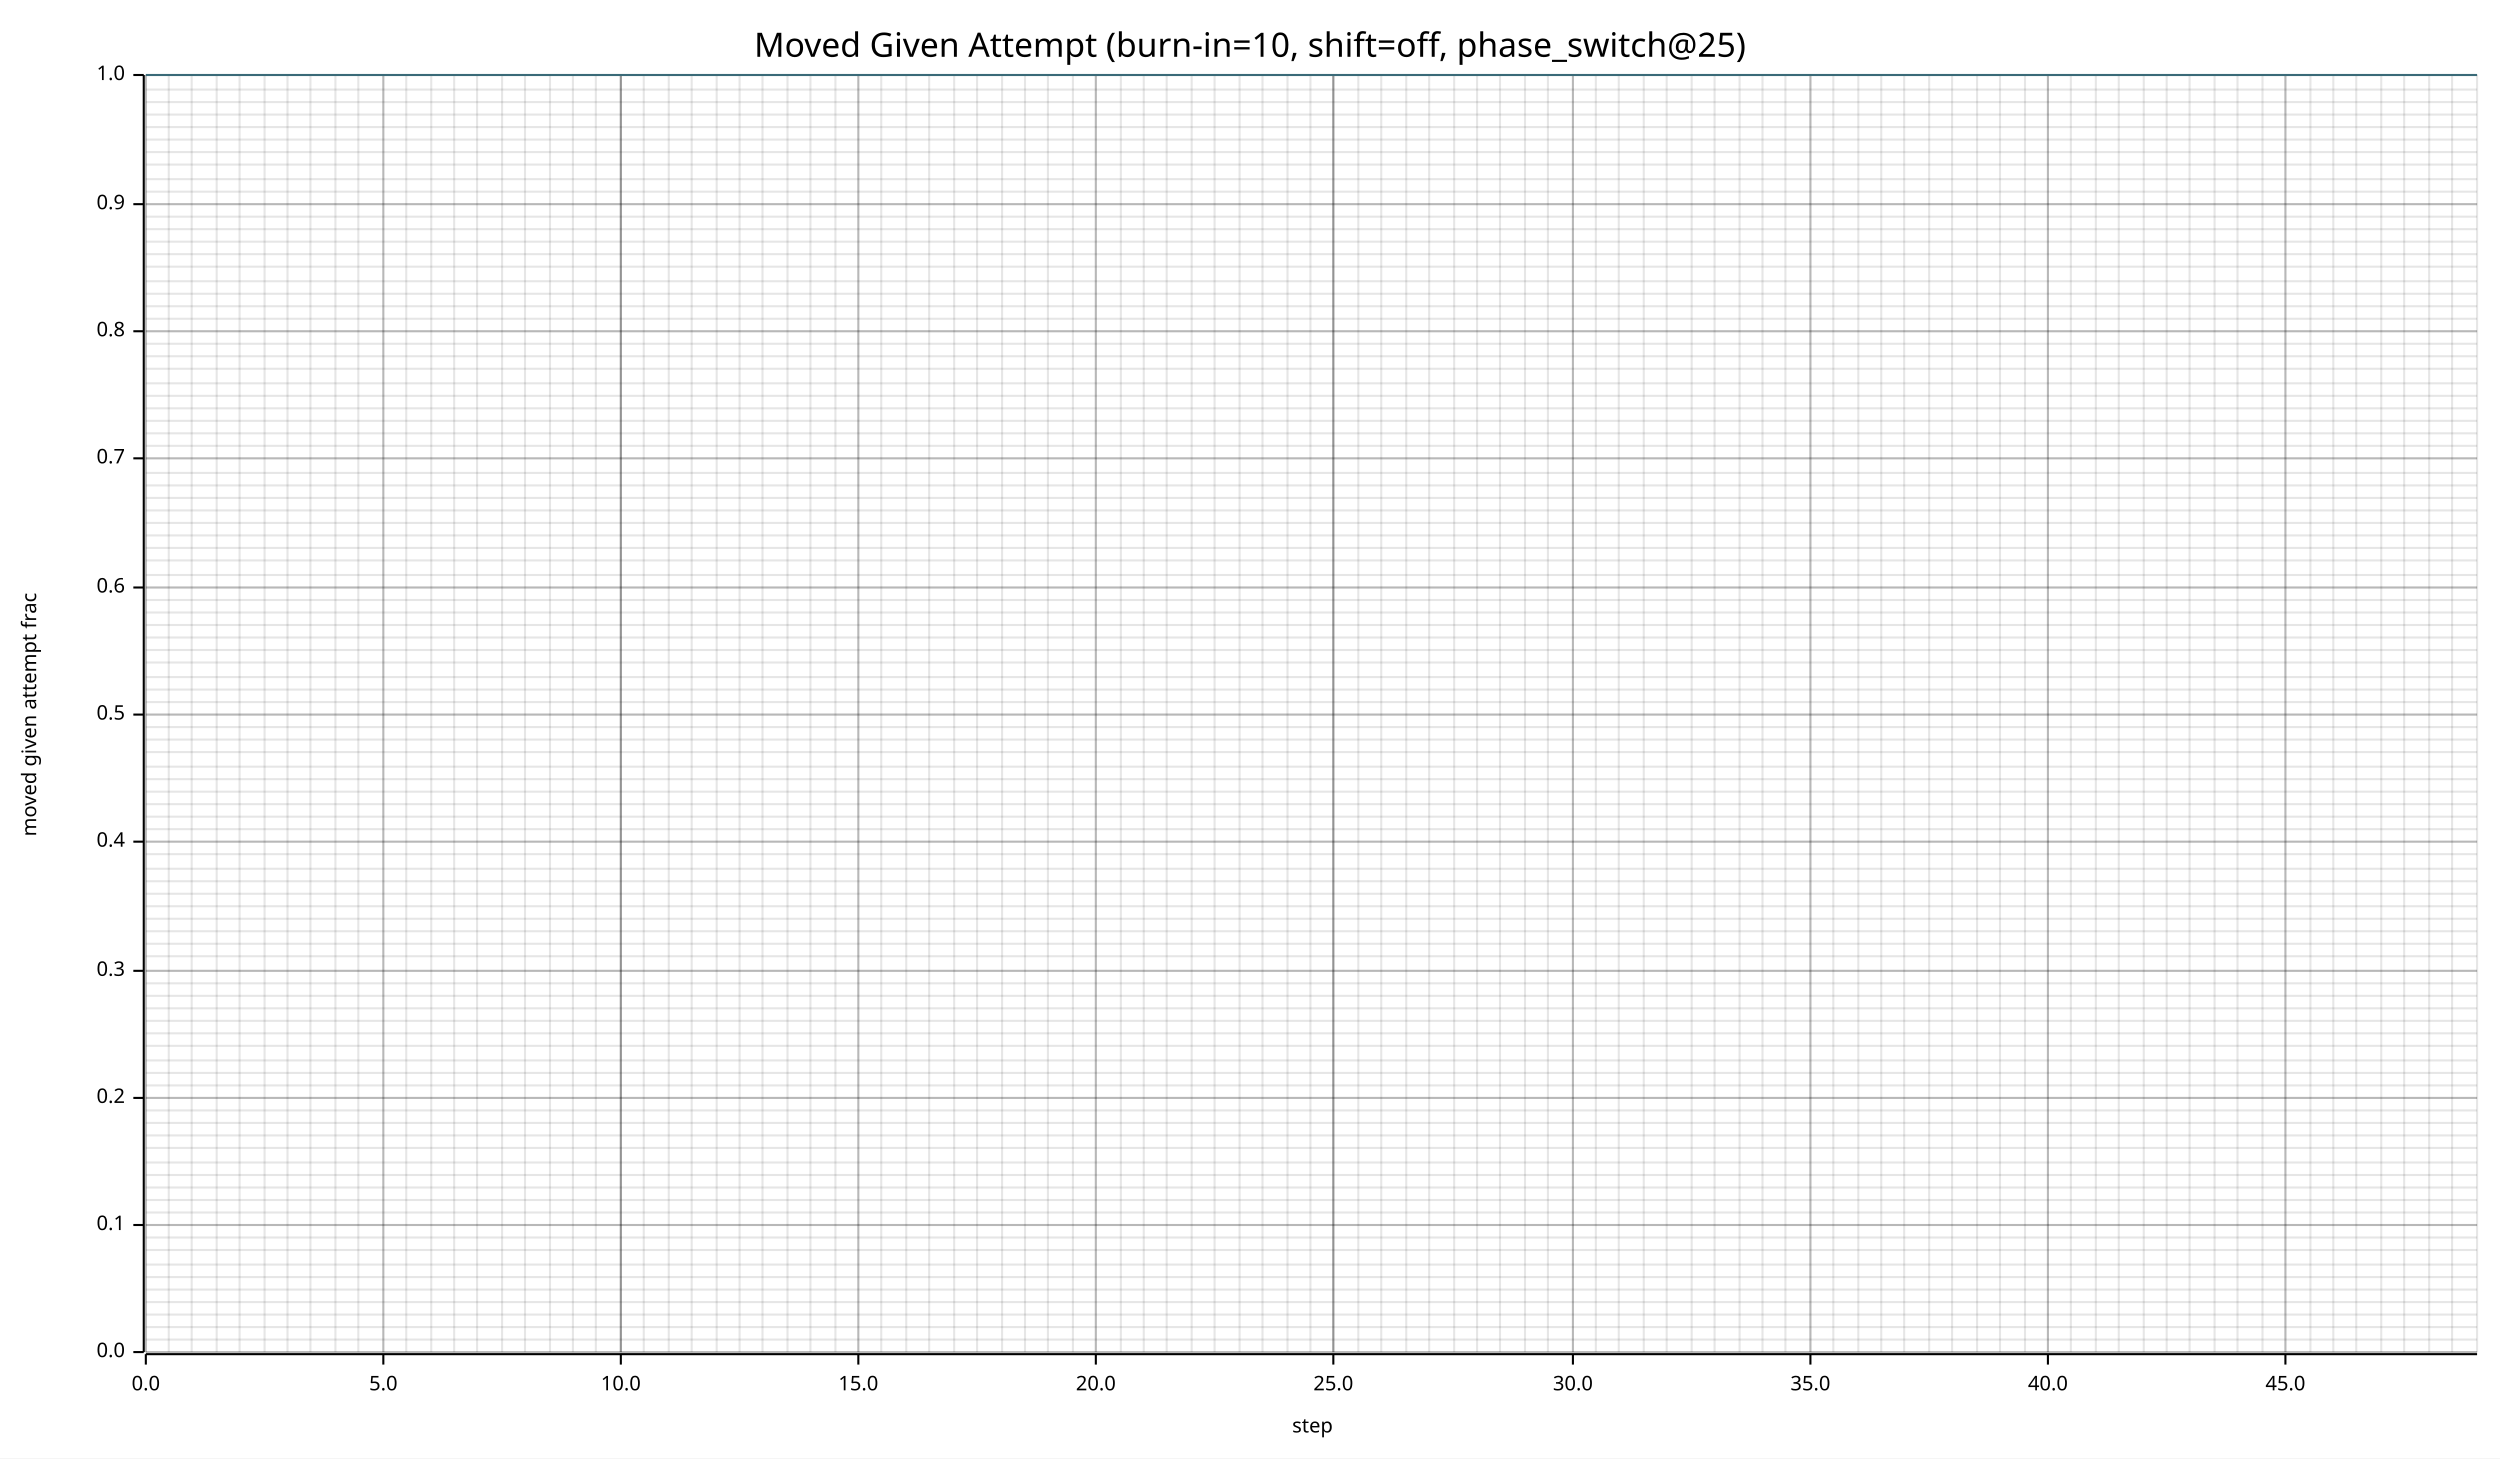
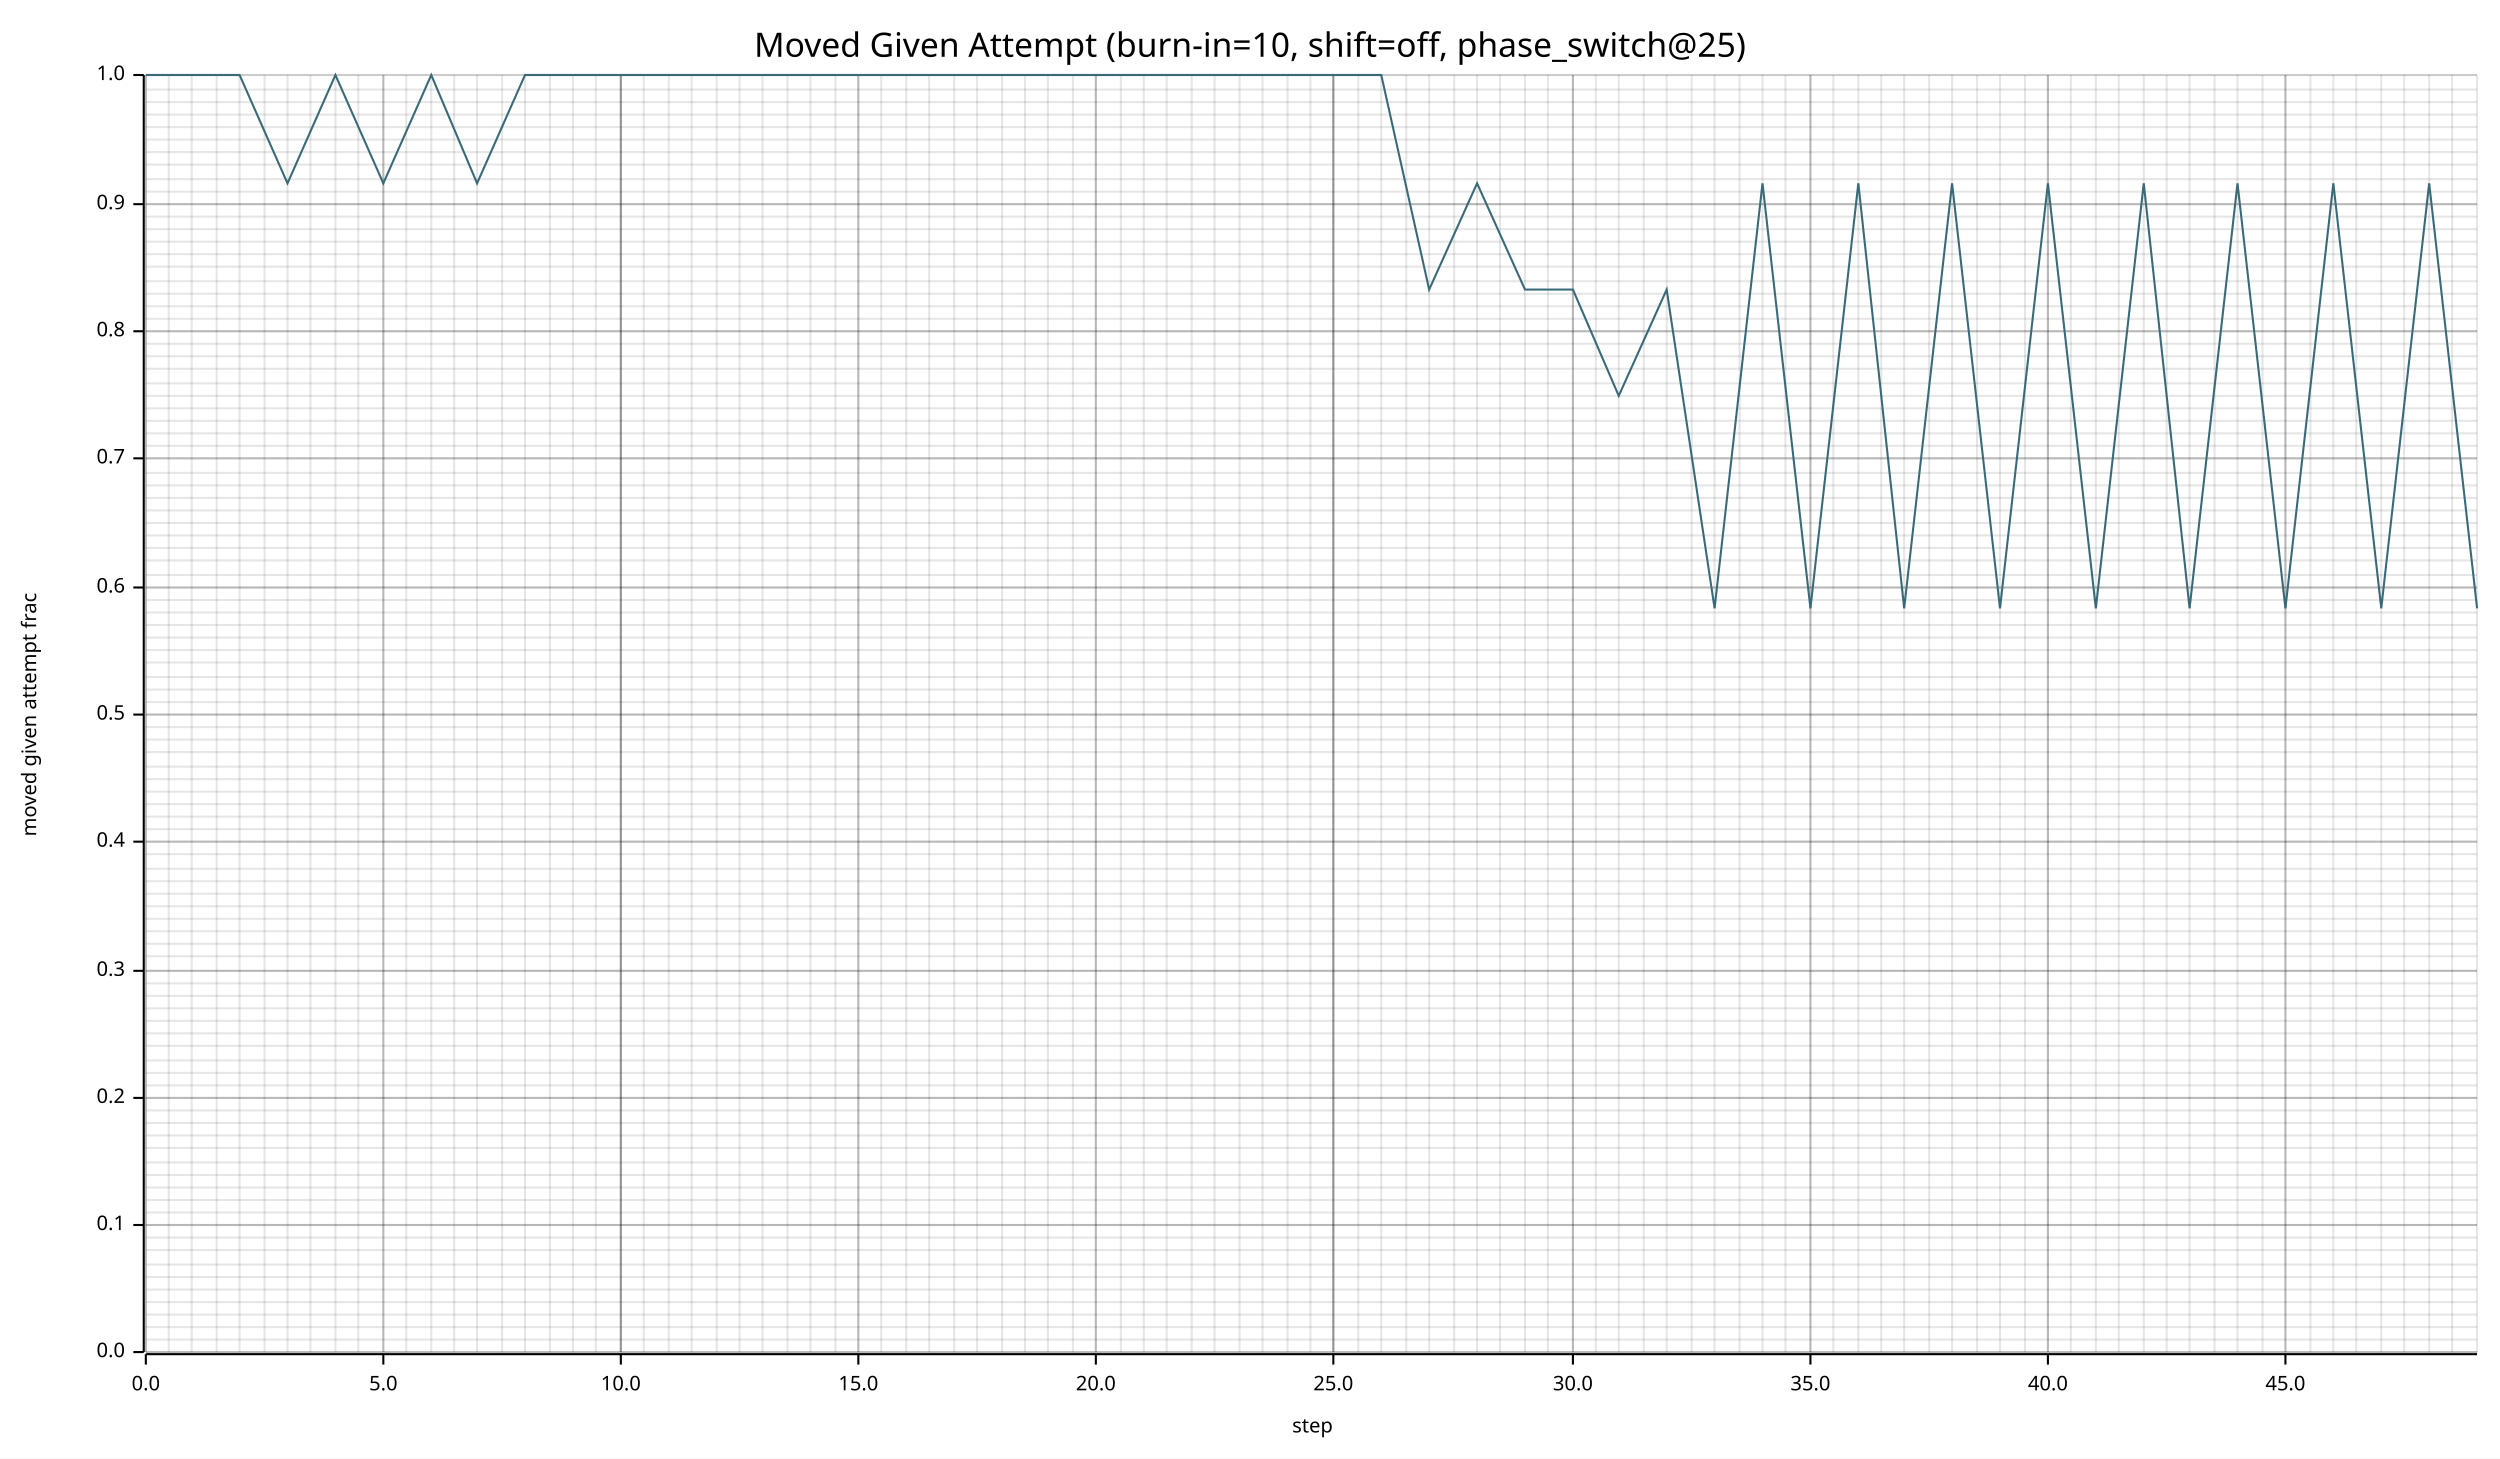
<svg xmlns="http://www.w3.org/2000/svg" width="1200" height="700" viewBox="0 0 1200 700">
  <rect x="0" y="0" width="1200" height="700" opacity="1" fill="#FFFFFF" stroke="none" />
  <text x="600" y="15" dy="0.76em" text-anchor="middle" font-family="sans-serif" font-size="16.129" opacity="1" fill="#000000">
Moved Given Attempt (burn-in=10, shift=off, phase_switch@25)
</text>
  <line opacity="0.1" stroke="#000000" stroke-width="1" x1="70" y1="649" x2="70" y2="36" />
  <line opacity="0.1" stroke="#000000" stroke-width="1" x1="81" y1="649" x2="81" y2="36" />
  <line opacity="0.1" stroke="#000000" stroke-width="1" x1="92" y1="649" x2="92" y2="36" />
  <line opacity="0.1" stroke="#000000" stroke-width="1" x1="104" y1="649" x2="104" y2="36" />
  <line opacity="0.1" stroke="#000000" stroke-width="1" x1="115" y1="649" x2="115" y2="36" />
  <line opacity="0.1" stroke="#000000" stroke-width="1" x1="127" y1="649" x2="127" y2="36" />
  <line opacity="0.1" stroke="#000000" stroke-width="1" x1="138" y1="649" x2="138" y2="36" />
  <line opacity="0.1" stroke="#000000" stroke-width="1" x1="149" y1="649" x2="149" y2="36" />
  <line opacity="0.1" stroke="#000000" stroke-width="1" x1="161" y1="649" x2="161" y2="36" />
  <line opacity="0.1" stroke="#000000" stroke-width="1" x1="172" y1="649" x2="172" y2="36" />
  <line opacity="0.1" stroke="#000000" stroke-width="1" x1="184" y1="649" x2="184" y2="36" />
  <line opacity="0.1" stroke="#000000" stroke-width="1" x1="195" y1="649" x2="195" y2="36" />
  <line opacity="0.1" stroke="#000000" stroke-width="1" x1="207" y1="649" x2="207" y2="36" />
  <line opacity="0.1" stroke="#000000" stroke-width="1" x1="218" y1="649" x2="218" y2="36" />
  <line opacity="0.1" stroke="#000000" stroke-width="1" x1="229" y1="649" x2="229" y2="36" />
  <line opacity="0.1" stroke="#000000" stroke-width="1" x1="241" y1="649" x2="241" y2="36" />
  <line opacity="0.1" stroke="#000000" stroke-width="1" x1="252" y1="649" x2="252" y2="36" />
  <line opacity="0.1" stroke="#000000" stroke-width="1" x1="264" y1="649" x2="264" y2="36" />
  <line opacity="0.1" stroke="#000000" stroke-width="1" x1="275" y1="649" x2="275" y2="36" />
  <line opacity="0.1" stroke="#000000" stroke-width="1" x1="286" y1="649" x2="286" y2="36" />
  <line opacity="0.1" stroke="#000000" stroke-width="1" x1="298" y1="649" x2="298" y2="36" />
  <line opacity="0.1" stroke="#000000" stroke-width="1" x1="309" y1="649" x2="309" y2="36" />
  <line opacity="0.1" stroke="#000000" stroke-width="1" x1="321" y1="649" x2="321" y2="36" />
  <line opacity="0.1" stroke="#000000" stroke-width="1" x1="332" y1="649" x2="332" y2="36" />
  <line opacity="0.1" stroke="#000000" stroke-width="1" x1="344" y1="649" x2="344" y2="36" />
  <line opacity="0.1" stroke="#000000" stroke-width="1" x1="355" y1="649" x2="355" y2="36" />
  <line opacity="0.1" stroke="#000000" stroke-width="1" x1="366" y1="649" x2="366" y2="36" />
  <line opacity="0.1" stroke="#000000" stroke-width="1" x1="378" y1="649" x2="378" y2="36" />
  <line opacity="0.1" stroke="#000000" stroke-width="1" x1="389" y1="649" x2="389" y2="36" />
  <line opacity="0.1" stroke="#000000" stroke-width="1" x1="401" y1="649" x2="401" y2="36" />
  <line opacity="0.1" stroke="#000000" stroke-width="1" x1="412" y1="649" x2="412" y2="36" />
  <line opacity="0.1" stroke="#000000" stroke-width="1" x1="423" y1="649" x2="423" y2="36" />
  <line opacity="0.1" stroke="#000000" stroke-width="1" x1="435" y1="649" x2="435" y2="36" />
  <line opacity="0.1" stroke="#000000" stroke-width="1" x1="446" y1="649" x2="446" y2="36" />
  <line opacity="0.1" stroke="#000000" stroke-width="1" x1="458" y1="649" x2="458" y2="36" />
  <line opacity="0.1" stroke="#000000" stroke-width="1" x1="469" y1="649" x2="469" y2="36" />
  <line opacity="0.1" stroke="#000000" stroke-width="1" x1="481" y1="649" x2="481" y2="36" />
  <line opacity="0.1" stroke="#000000" stroke-width="1" x1="492" y1="649" x2="492" y2="36" />
  <line opacity="0.1" stroke="#000000" stroke-width="1" x1="503" y1="649" x2="503" y2="36" />
  <line opacity="0.1" stroke="#000000" stroke-width="1" x1="515" y1="649" x2="515" y2="36" />
  <line opacity="0.1" stroke="#000000" stroke-width="1" x1="526" y1="649" x2="526" y2="36" />
  <line opacity="0.1" stroke="#000000" stroke-width="1" x1="538" y1="649" x2="538" y2="36" />
  <line opacity="0.1" stroke="#000000" stroke-width="1" x1="549" y1="649" x2="549" y2="36" />
  <line opacity="0.1" stroke="#000000" stroke-width="1" x1="560" y1="649" x2="560" y2="36" />
  <line opacity="0.1" stroke="#000000" stroke-width="1" x1="572" y1="649" x2="572" y2="36" />
  <line opacity="0.1" stroke="#000000" stroke-width="1" x1="583" y1="649" x2="583" y2="36" />
  <line opacity="0.1" stroke="#000000" stroke-width="1" x1="595" y1="649" x2="595" y2="36" />
  <line opacity="0.1" stroke="#000000" stroke-width="1" x1="606" y1="649" x2="606" y2="36" />
  <line opacity="0.1" stroke="#000000" stroke-width="1" x1="618" y1="649" x2="618" y2="36" />
  <line opacity="0.1" stroke="#000000" stroke-width="1" x1="629" y1="649" x2="629" y2="36" />
  <line opacity="0.1" stroke="#000000" stroke-width="1" x1="640" y1="649" x2="640" y2="36" />
  <line opacity="0.1" stroke="#000000" stroke-width="1" x1="652" y1="649" x2="652" y2="36" />
  <line opacity="0.1" stroke="#000000" stroke-width="1" x1="663" y1="649" x2="663" y2="36" />
  <line opacity="0.1" stroke="#000000" stroke-width="1" x1="675" y1="649" x2="675" y2="36" />
  <line opacity="0.1" stroke="#000000" stroke-width="1" x1="686" y1="649" x2="686" y2="36" />
  <line opacity="0.1" stroke="#000000" stroke-width="1" x1="698" y1="649" x2="698" y2="36" />
  <line opacity="0.1" stroke="#000000" stroke-width="1" x1="709" y1="649" x2="709" y2="36" />
  <line opacity="0.1" stroke="#000000" stroke-width="1" x1="720" y1="649" x2="720" y2="36" />
  <line opacity="0.1" stroke="#000000" stroke-width="1" x1="732" y1="649" x2="732" y2="36" />
  <line opacity="0.1" stroke="#000000" stroke-width="1" x1="743" y1="649" x2="743" y2="36" />
  <line opacity="0.1" stroke="#000000" stroke-width="1" x1="755" y1="649" x2="755" y2="36" />
  <line opacity="0.1" stroke="#000000" stroke-width="1" x1="766" y1="649" x2="766" y2="36" />
  <line opacity="0.1" stroke="#000000" stroke-width="1" x1="777" y1="649" x2="777" y2="36" />
  <line opacity="0.1" stroke="#000000" stroke-width="1" x1="789" y1="649" x2="789" y2="36" />
  <line opacity="0.1" stroke="#000000" stroke-width="1" x1="800" y1="649" x2="800" y2="36" />
  <line opacity="0.1" stroke="#000000" stroke-width="1" x1="812" y1="649" x2="812" y2="36" />
  <line opacity="0.1" stroke="#000000" stroke-width="1" x1="823" y1="649" x2="823" y2="36" />
  <line opacity="0.1" stroke="#000000" stroke-width="1" x1="835" y1="649" x2="835" y2="36" />
  <line opacity="0.1" stroke="#000000" stroke-width="1" x1="846" y1="649" x2="846" y2="36" />
  <line opacity="0.1" stroke="#000000" stroke-width="1" x1="857" y1="649" x2="857" y2="36" />
  <line opacity="0.1" stroke="#000000" stroke-width="1" x1="869" y1="649" x2="869" y2="36" />
  <line opacity="0.1" stroke="#000000" stroke-width="1" x1="880" y1="649" x2="880" y2="36" />
  <line opacity="0.1" stroke="#000000" stroke-width="1" x1="892" y1="649" x2="892" y2="36" />
  <line opacity="0.1" stroke="#000000" stroke-width="1" x1="903" y1="649" x2="903" y2="36" />
  <line opacity="0.1" stroke="#000000" stroke-width="1" x1="914" y1="649" x2="914" y2="36" />
  <line opacity="0.1" stroke="#000000" stroke-width="1" x1="926" y1="649" x2="926" y2="36" />
  <line opacity="0.1" stroke="#000000" stroke-width="1" x1="937" y1="649" x2="937" y2="36" />
  <line opacity="0.1" stroke="#000000" stroke-width="1" x1="949" y1="649" x2="949" y2="36" />
  <line opacity="0.1" stroke="#000000" stroke-width="1" x1="960" y1="649" x2="960" y2="36" />
  <line opacity="0.1" stroke="#000000" stroke-width="1" x1="972" y1="649" x2="972" y2="36" />
  <line opacity="0.1" stroke="#000000" stroke-width="1" x1="983" y1="649" x2="983" y2="36" />
  <line opacity="0.1" stroke="#000000" stroke-width="1" x1="994" y1="649" x2="994" y2="36" />
  <line opacity="0.1" stroke="#000000" stroke-width="1" x1="1006" y1="649" x2="1006" y2="36" />
  <line opacity="0.1" stroke="#000000" stroke-width="1" x1="1017" y1="649" x2="1017" y2="36" />
  <line opacity="0.1" stroke="#000000" stroke-width="1" x1="1029" y1="649" x2="1029" y2="36" />
  <line opacity="0.1" stroke="#000000" stroke-width="1" x1="1040" y1="649" x2="1040" y2="36" />
  <line opacity="0.1" stroke="#000000" stroke-width="1" x1="1051" y1="649" x2="1051" y2="36" />
  <line opacity="0.1" stroke="#000000" stroke-width="1" x1="1063" y1="649" x2="1063" y2="36" />
  <line opacity="0.1" stroke="#000000" stroke-width="1" x1="1074" y1="649" x2="1074" y2="36" />
  <line opacity="0.1" stroke="#000000" stroke-width="1" x1="1086" y1="649" x2="1086" y2="36" />
  <line opacity="0.1" stroke="#000000" stroke-width="1" x1="1097" y1="649" x2="1097" y2="36" />
  <line opacity="0.1" stroke="#000000" stroke-width="1" x1="1109" y1="649" x2="1109" y2="36" />
  <line opacity="0.1" stroke="#000000" stroke-width="1" x1="1120" y1="649" x2="1120" y2="36" />
  <line opacity="0.1" stroke="#000000" stroke-width="1" x1="1131" y1="649" x2="1131" y2="36" />
  <line opacity="0.1" stroke="#000000" stroke-width="1" x1="1143" y1="649" x2="1143" y2="36" />
  <line opacity="0.1" stroke="#000000" stroke-width="1" x1="1154" y1="649" x2="1154" y2="36" />
  <line opacity="0.1" stroke="#000000" stroke-width="1" x1="1166" y1="649" x2="1166" y2="36" />
  <line opacity="0.1" stroke="#000000" stroke-width="1" x1="1177" y1="649" x2="1177" y2="36" />
  <line opacity="0.1" stroke="#000000" stroke-width="1" x1="1189" y1="649" x2="1189" y2="36" />
  <line opacity="0.1" stroke="#000000" stroke-width="1" x1="70" y1="649" x2="1189" y2="649" />
  <line opacity="0.1" stroke="#000000" stroke-width="1" x1="70" y1="643" x2="1189" y2="643" />
  <line opacity="0.1" stroke="#000000" stroke-width="1" x1="70" y1="637" x2="1189" y2="637" />
  <line opacity="0.1" stroke="#000000" stroke-width="1" x1="70" y1="631" x2="1189" y2="631" />
  <line opacity="0.1" stroke="#000000" stroke-width="1" x1="70" y1="625" x2="1189" y2="625" />
  <line opacity="0.1" stroke="#000000" stroke-width="1" x1="70" y1="619" x2="1189" y2="619" />
  <line opacity="0.1" stroke="#000000" stroke-width="1" x1="70" y1="613" x2="1189" y2="613" />
  <line opacity="0.1" stroke="#000000" stroke-width="1" x1="70" y1="607" x2="1189" y2="607" />
  <line opacity="0.1" stroke="#000000" stroke-width="1" x1="70" y1="600" x2="1189" y2="600" />
  <line opacity="0.1" stroke="#000000" stroke-width="1" x1="70" y1="594" x2="1189" y2="594" />
  <line opacity="0.1" stroke="#000000" stroke-width="1" x1="70" y1="588" x2="1189" y2="588" />
  <line opacity="0.1" stroke="#000000" stroke-width="1" x1="70" y1="582" x2="1189" y2="582" />
  <line opacity="0.1" stroke="#000000" stroke-width="1" x1="70" y1="576" x2="1189" y2="576" />
  <line opacity="0.1" stroke="#000000" stroke-width="1" x1="70" y1="570" x2="1189" y2="570" />
  <line opacity="0.1" stroke="#000000" stroke-width="1" x1="70" y1="564" x2="1189" y2="564" />
  <line opacity="0.1" stroke="#000000" stroke-width="1" x1="70" y1="558" x2="1189" y2="558" />
  <line opacity="0.1" stroke="#000000" stroke-width="1" x1="70" y1="551" x2="1189" y2="551" />
  <line opacity="0.1" stroke="#000000" stroke-width="1" x1="70" y1="545" x2="1189" y2="545" />
  <line opacity="0.1" stroke="#000000" stroke-width="1" x1="70" y1="539" x2="1189" y2="539" />
  <line opacity="0.1" stroke="#000000" stroke-width="1" x1="70" y1="533" x2="1189" y2="533" />
  <line opacity="0.1" stroke="#000000" stroke-width="1" x1="70" y1="527" x2="1189" y2="527" />
  <line opacity="0.1" stroke="#000000" stroke-width="1" x1="70" y1="521" x2="1189" y2="521" />
  <line opacity="0.1" stroke="#000000" stroke-width="1" x1="70" y1="515" x2="1189" y2="515" />
  <line opacity="0.1" stroke="#000000" stroke-width="1" x1="70" y1="509" x2="1189" y2="509" />
  <line opacity="0.1" stroke="#000000" stroke-width="1" x1="70" y1="502" x2="1189" y2="502" />
  <line opacity="0.1" stroke="#000000" stroke-width="1" x1="70" y1="496" x2="1189" y2="496" />
  <line opacity="0.1" stroke="#000000" stroke-width="1" x1="70" y1="490" x2="1189" y2="490" />
  <line opacity="0.1" stroke="#000000" stroke-width="1" x1="70" y1="484" x2="1189" y2="484" />
  <line opacity="0.1" stroke="#000000" stroke-width="1" x1="70" y1="478" x2="1189" y2="478" />
  <line opacity="0.1" stroke="#000000" stroke-width="1" x1="70" y1="472" x2="1189" y2="472" />
  <line opacity="0.1" stroke="#000000" stroke-width="1" x1="70" y1="466" x2="1189" y2="466" />
  <line opacity="0.1" stroke="#000000" stroke-width="1" x1="70" y1="459" x2="1189" y2="459" />
  <line opacity="0.1" stroke="#000000" stroke-width="1" x1="70" y1="453" x2="1189" y2="453" />
  <line opacity="0.1" stroke="#000000" stroke-width="1" x1="70" y1="447" x2="1189" y2="447" />
  <line opacity="0.1" stroke="#000000" stroke-width="1" x1="70" y1="441" x2="1189" y2="441" />
  <line opacity="0.1" stroke="#000000" stroke-width="1" x1="70" y1="435" x2="1189" y2="435" />
  <line opacity="0.1" stroke="#000000" stroke-width="1" x1="70" y1="429" x2="1189" y2="429" />
  <line opacity="0.1" stroke="#000000" stroke-width="1" x1="70" y1="423" x2="1189" y2="423" />
  <line opacity="0.1" stroke="#000000" stroke-width="1" x1="70" y1="417" x2="1189" y2="417" />
  <line opacity="0.1" stroke="#000000" stroke-width="1" x1="70" y1="410" x2="1189" y2="410" />
  <line opacity="0.1" stroke="#000000" stroke-width="1" x1="70" y1="404" x2="1189" y2="404" />
  <line opacity="0.1" stroke="#000000" stroke-width="1" x1="70" y1="398" x2="1189" y2="398" />
  <line opacity="0.1" stroke="#000000" stroke-width="1" x1="70" y1="392" x2="1189" y2="392" />
  <line opacity="0.1" stroke="#000000" stroke-width="1" x1="70" y1="386" x2="1189" y2="386" />
  <line opacity="0.1" stroke="#000000" stroke-width="1" x1="70" y1="380" x2="1189" y2="380" />
  <line opacity="0.1" stroke="#000000" stroke-width="1" x1="70" y1="374" x2="1189" y2="374" />
  <line opacity="0.1" stroke="#000000" stroke-width="1" x1="70" y1="368" x2="1189" y2="368" />
  <line opacity="0.1" stroke="#000000" stroke-width="1" x1="70" y1="361" x2="1189" y2="361" />
  <line opacity="0.1" stroke="#000000" stroke-width="1" x1="70" y1="355" x2="1189" y2="355" />
  <line opacity="0.1" stroke="#000000" stroke-width="1" x1="70" y1="349" x2="1189" y2="349" />
  <line opacity="0.1" stroke="#000000" stroke-width="1" x1="70" y1="343" x2="1189" y2="343" />
  <line opacity="0.1" stroke="#000000" stroke-width="1" x1="70" y1="337" x2="1189" y2="337" />
  <line opacity="0.1" stroke="#000000" stroke-width="1" x1="70" y1="331" x2="1189" y2="331" />
  <line opacity="0.1" stroke="#000000" stroke-width="1" x1="70" y1="325" x2="1189" y2="325" />
  <line opacity="0.1" stroke="#000000" stroke-width="1" x1="70" y1="318" x2="1189" y2="318" />
  <line opacity="0.1" stroke="#000000" stroke-width="1" x1="70" y1="312" x2="1189" y2="312" />
  <line opacity="0.1" stroke="#000000" stroke-width="1" x1="70" y1="306" x2="1189" y2="306" />
  <line opacity="0.1" stroke="#000000" stroke-width="1" x1="70" y1="300" x2="1189" y2="300" />
  <line opacity="0.1" stroke="#000000" stroke-width="1" x1="70" y1="294" x2="1189" y2="294" />
  <line opacity="0.1" stroke="#000000" stroke-width="1" x1="70" y1="288" x2="1189" y2="288" />
  <line opacity="0.1" stroke="#000000" stroke-width="1" x1="70" y1="282" x2="1189" y2="282" />
  <line opacity="0.1" stroke="#000000" stroke-width="1" x1="70" y1="276" x2="1189" y2="276" />
  <line opacity="0.1" stroke="#000000" stroke-width="1" x1="70" y1="269" x2="1189" y2="269" />
  <line opacity="0.1" stroke="#000000" stroke-width="1" x1="70" y1="263" x2="1189" y2="263" />
  <line opacity="0.1" stroke="#000000" stroke-width="1" x1="70" y1="257" x2="1189" y2="257" />
  <line opacity="0.1" stroke="#000000" stroke-width="1" x1="70" y1="251" x2="1189" y2="251" />
  <line opacity="0.1" stroke="#000000" stroke-width="1" x1="70" y1="245" x2="1189" y2="245" />
  <line opacity="0.1" stroke="#000000" stroke-width="1" x1="70" y1="239" x2="1189" y2="239" />
  <line opacity="0.1" stroke="#000000" stroke-width="1" x1="70" y1="233" x2="1189" y2="233" />
  <line opacity="0.1" stroke="#000000" stroke-width="1" x1="70" y1="227" x2="1189" y2="227" />
  <line opacity="0.1" stroke="#000000" stroke-width="1" x1="70" y1="220" x2="1189" y2="220" />
  <line opacity="0.1" stroke="#000000" stroke-width="1" x1="70" y1="214" x2="1189" y2="214" />
  <line opacity="0.1" stroke="#000000" stroke-width="1" x1="70" y1="208" x2="1189" y2="208" />
  <line opacity="0.1" stroke="#000000" stroke-width="1" x1="70" y1="202" x2="1189" y2="202" />
  <line opacity="0.1" stroke="#000000" stroke-width="1" x1="70" y1="196" x2="1189" y2="196" />
  <line opacity="0.1" stroke="#000000" stroke-width="1" x1="70" y1="190" x2="1189" y2="190" />
  <line opacity="0.1" stroke="#000000" stroke-width="1" x1="70" y1="184" x2="1189" y2="184" />
  <line opacity="0.1" stroke="#000000" stroke-width="1" x1="70" y1="177" x2="1189" y2="177" />
  <line opacity="0.1" stroke="#000000" stroke-width="1" x1="70" y1="171" x2="1189" y2="171" />
  <line opacity="0.1" stroke="#000000" stroke-width="1" x1="70" y1="165" x2="1189" y2="165" />
  <line opacity="0.1" stroke="#000000" stroke-width="1" x1="70" y1="159" x2="1189" y2="159" />
  <line opacity="0.1" stroke="#000000" stroke-width="1" x1="70" y1="153" x2="1189" y2="153" />
  <line opacity="0.1" stroke="#000000" stroke-width="1" x1="70" y1="147" x2="1189" y2="147" />
  <line opacity="0.1" stroke="#000000" stroke-width="1" x1="70" y1="141" x2="1189" y2="141" />
  <line opacity="0.1" stroke="#000000" stroke-width="1" x1="70" y1="135" x2="1189" y2="135" />
  <line opacity="0.1" stroke="#000000" stroke-width="1" x1="70" y1="128" x2="1189" y2="128" />
  <line opacity="0.1" stroke="#000000" stroke-width="1" x1="70" y1="122" x2="1189" y2="122" />
  <line opacity="0.1" stroke="#000000" stroke-width="1" x1="70" y1="116" x2="1189" y2="116" />
  <line opacity="0.1" stroke="#000000" stroke-width="1" x1="70" y1="110" x2="1189" y2="110" />
  <line opacity="0.1" stroke="#000000" stroke-width="1" x1="70" y1="104" x2="1189" y2="104" />
  <line opacity="0.1" stroke="#000000" stroke-width="1" x1="70" y1="98" x2="1189" y2="98" />
  <line opacity="0.1" stroke="#000000" stroke-width="1" x1="70" y1="92" x2="1189" y2="92" />
  <line opacity="0.1" stroke="#000000" stroke-width="1" x1="70" y1="86" x2="1189" y2="86" />
  <line opacity="0.1" stroke="#000000" stroke-width="1" x1="70" y1="79" x2="1189" y2="79" />
  <line opacity="0.1" stroke="#000000" stroke-width="1" x1="70" y1="73" x2="1189" y2="73" />
  <line opacity="0.1" stroke="#000000" stroke-width="1" x1="70" y1="67" x2="1189" y2="67" />
  <line opacity="0.1" stroke="#000000" stroke-width="1" x1="70" y1="61" x2="1189" y2="61" />
  <line opacity="0.1" stroke="#000000" stroke-width="1" x1="70" y1="55" x2="1189" y2="55" />
  <line opacity="0.1" stroke="#000000" stroke-width="1" x1="70" y1="49" x2="1189" y2="49" />
  <line opacity="0.1" stroke="#000000" stroke-width="1" x1="70" y1="43" x2="1189" y2="43" />
  <text x="10" y="343" dy="0.76em" text-anchor="middle" font-family="sans-serif" font-size="9.677" opacity="1" fill="#000000" transform="rotate(270, 10, 343)">
moved given attempt frac
</text>
  <text x="630" y="690" dy="-0.5ex" text-anchor="middle" font-family="sans-serif" font-size="9.677" opacity="1" fill="#000000">
step
</text>
  <line opacity="0.2" stroke="#000000" stroke-width="1" x1="70" y1="649" x2="70" y2="36" />
  <line opacity="0.2" stroke="#000000" stroke-width="1" x1="184" y1="649" x2="184" y2="36" />
  <line opacity="0.2" stroke="#000000" stroke-width="1" x1="298" y1="649" x2="298" y2="36" />
  <line opacity="0.2" stroke="#000000" stroke-width="1" x1="412" y1="649" x2="412" y2="36" />
  <line opacity="0.2" stroke="#000000" stroke-width="1" x1="526" y1="649" x2="526" y2="36" />
  <line opacity="0.2" stroke="#000000" stroke-width="1" x1="640" y1="649" x2="640" y2="36" />
  <line opacity="0.2" stroke="#000000" stroke-width="1" x1="755" y1="649" x2="755" y2="36" />
  <line opacity="0.2" stroke="#000000" stroke-width="1" x1="869" y1="649" x2="869" y2="36" />
  <line opacity="0.2" stroke="#000000" stroke-width="1" x1="983" y1="649" x2="983" y2="36" />
  <line opacity="0.2" stroke="#000000" stroke-width="1" x1="1097" y1="649" x2="1097" y2="36" />
  <line opacity="0.2" stroke="#000000" stroke-width="1" x1="70" y1="649" x2="1189" y2="649" />
  <line opacity="0.2" stroke="#000000" stroke-width="1" x1="70" y1="588" x2="1189" y2="588" />
  <line opacity="0.2" stroke="#000000" stroke-width="1" x1="70" y1="527" x2="1189" y2="527" />
  <line opacity="0.2" stroke="#000000" stroke-width="1" x1="70" y1="466" x2="1189" y2="466" />
  <line opacity="0.2" stroke="#000000" stroke-width="1" x1="70" y1="404" x2="1189" y2="404" />
  <line opacity="0.2" stroke="#000000" stroke-width="1" x1="70" y1="343" x2="1189" y2="343" />
  <line opacity="0.2" stroke="#000000" stroke-width="1" x1="70" y1="282" x2="1189" y2="282" />
  <line opacity="0.2" stroke="#000000" stroke-width="1" x1="70" y1="220" x2="1189" y2="220" />
  <line opacity="0.2" stroke="#000000" stroke-width="1" x1="70" y1="159" x2="1189" y2="159" />
  <line opacity="0.2" stroke="#000000" stroke-width="1" x1="70" y1="98" x2="1189" y2="98" />
  <line opacity="0.2" stroke="#000000" stroke-width="1" x1="70" y1="36" x2="1189" y2="36" />
  <polyline fill="none" opacity="1" stroke="#000000" stroke-width="1" points="69,36 69,649 " />
  <text x="60" y="649" dy="0.5ex" text-anchor="end" font-family="sans-serif" font-size="9.677" opacity="1" fill="#000000">
0.0
</text>
  <polyline fill="none" opacity="1" stroke="#000000" stroke-width="1" points="64,649 69,649 " />
  <text x="60" y="588" dy="0.5ex" text-anchor="end" font-family="sans-serif" font-size="9.677" opacity="1" fill="#000000">
0.1
</text>
  <polyline fill="none" opacity="1" stroke="#000000" stroke-width="1" points="64,588 69,588 " />
  <text x="60" y="527" dy="0.5ex" text-anchor="end" font-family="sans-serif" font-size="9.677" opacity="1" fill="#000000">
0.2
</text>
  <polyline fill="none" opacity="1" stroke="#000000" stroke-width="1" points="64,527 69,527 " />
  <text x="60" y="466" dy="0.5ex" text-anchor="end" font-family="sans-serif" font-size="9.677" opacity="1" fill="#000000">
0.3
</text>
  <polyline fill="none" opacity="1" stroke="#000000" stroke-width="1" points="64,466 69,466 " />
  <text x="60" y="404" dy="0.5ex" text-anchor="end" font-family="sans-serif" font-size="9.677" opacity="1" fill="#000000">
0.4
</text>
  <polyline fill="none" opacity="1" stroke="#000000" stroke-width="1" points="64,404 69,404 " />
  <text x="60" y="343" dy="0.5ex" text-anchor="end" font-family="sans-serif" font-size="9.677" opacity="1" fill="#000000">
0.5
</text>
  <polyline fill="none" opacity="1" stroke="#000000" stroke-width="1" points="64,343 69,343 " />
  <text x="60" y="282" dy="0.5ex" text-anchor="end" font-family="sans-serif" font-size="9.677" opacity="1" fill="#000000">
0.6
</text>
  <polyline fill="none" opacity="1" stroke="#000000" stroke-width="1" points="64,282 69,282 " />
  <text x="60" y="220" dy="0.5ex" text-anchor="end" font-family="sans-serif" font-size="9.677" opacity="1" fill="#000000">
0.7
</text>
  <polyline fill="none" opacity="1" stroke="#000000" stroke-width="1" points="64,220 69,220 " />
  <text x="60" y="159" dy="0.5ex" text-anchor="end" font-family="sans-serif" font-size="9.677" opacity="1" fill="#000000">
0.8
</text>
  <polyline fill="none" opacity="1" stroke="#000000" stroke-width="1" points="64,159 69,159 " />
  <text x="60" y="98" dy="0.5ex" text-anchor="end" font-family="sans-serif" font-size="9.677" opacity="1" fill="#000000">
0.9
</text>
  <polyline fill="none" opacity="1" stroke="#000000" stroke-width="1" points="64,98 69,98 " />
  <text x="60" y="36" dy="0.5ex" text-anchor="end" font-family="sans-serif" font-size="9.677" opacity="1" fill="#000000">
1.0
</text>
  <polyline fill="none" opacity="1" stroke="#000000" stroke-width="1" points="64,36 69,36 " />
  <polyline fill="none" opacity="1" stroke="#000000" stroke-width="1" points="70,650 1189,650 " />
  <text x="70" y="660" dy="0.76em" text-anchor="middle" font-family="sans-serif" font-size="9.677" opacity="1" fill="#000000">
0.0
</text>
  <polyline fill="none" opacity="1" stroke="#000000" stroke-width="1" points="70,650 70,655 " />
  <text x="184" y="660" dy="0.76em" text-anchor="middle" font-family="sans-serif" font-size="9.677" opacity="1" fill="#000000">
5.0
</text>
  <polyline fill="none" opacity="1" stroke="#000000" stroke-width="1" points="184,650 184,655 " />
  <text x="298" y="660" dy="0.76em" text-anchor="middle" font-family="sans-serif" font-size="9.677" opacity="1" fill="#000000">
10.0
</text>
  <polyline fill="none" opacity="1" stroke="#000000" stroke-width="1" points="298,650 298,655 " />
  <text x="412" y="660" dy="0.76em" text-anchor="middle" font-family="sans-serif" font-size="9.677" opacity="1" fill="#000000">
15.0
</text>
  <polyline fill="none" opacity="1" stroke="#000000" stroke-width="1" points="412,650 412,655 " />
  <text x="526" y="660" dy="0.76em" text-anchor="middle" font-family="sans-serif" font-size="9.677" opacity="1" fill="#000000">
20.0
</text>
  <polyline fill="none" opacity="1" stroke="#000000" stroke-width="1" points="526,650 526,655 " />
  <text x="640" y="660" dy="0.76em" text-anchor="middle" font-family="sans-serif" font-size="9.677" opacity="1" fill="#000000">
25.0
</text>
  <polyline fill="none" opacity="1" stroke="#000000" stroke-width="1" points="640,650 640,655 " />
  <text x="755" y="660" dy="0.76em" text-anchor="middle" font-family="sans-serif" font-size="9.677" opacity="1" fill="#000000">
30.0
</text>
  <polyline fill="none" opacity="1" stroke="#000000" stroke-width="1" points="755,650 755,655 " />
  <text x="869" y="660" dy="0.76em" text-anchor="middle" font-family="sans-serif" font-size="9.677" opacity="1" fill="#000000">
35.0
</text>
  <polyline fill="none" opacity="1" stroke="#000000" stroke-width="1" points="869,650 869,655 " />
  <text x="983" y="660" dy="0.76em" text-anchor="middle" font-family="sans-serif" font-size="9.677" opacity="1" fill="#000000">
40.0
</text>
  <polyline fill="none" opacity="1" stroke="#000000" stroke-width="1" points="983,650 983,655 " />
  <text x="1097" y="660" dy="0.76em" text-anchor="middle" font-family="sans-serif" font-size="9.677" opacity="1" fill="#000000">
45.0
</text>
  <polyline fill="none" opacity="1" stroke="#000000" stroke-width="1" points="1097,650 1097,655 " />
  <polyline fill="none" opacity="0.2" stroke="#000000" stroke-width="1" points="298,649 298,36 " />
  <polyline fill="none" opacity="0.2" stroke="#000000" stroke-width="1" points="640,649 640,36 " />
-   <polyline fill="none" opacity="1" stroke="#3A6A78" stroke-width="1" points="70,36 92,36 115,36 138,36 161,36 184,36 207,36 229,36 252,36 275,36 298,36 321,36 344,36 366,36 389,36 412,36 435,36 458,36 481,36 503,36 526,36 549,36 572,36 595,36 618,36 640,36 663,36 686,36 709,36 732,36 755,36 777,36 800,36 823,36 846,36 869,36 892,36 914,36 937,36 960,36 983,36 1006,36 1029,36 1051,36 1074,36 1097,36 1120,36 1143,36 1166,36 1189,36 " />
+   <polyline fill="none" opacity="1" stroke="#3A6A78" stroke-width="1" points="70,36 92,36 115,36 138,88 161,36 184,88 207,36 229,88 252,36 275,36 298,36 321,36 344,36 366,36 389,36 412,36 435,36 458,36 481,36 503,36 526,36 549,36 572,36 595,36 618,36 640,36 663,36 686,139 709,88 732,139 755,139 777,190 800,139 823,292 846,88 869,292 892,88 914,292 937,88 960,292 983,88 1006,292 1029,88 1051,292 1074,88 1097,292 1120,88 1143,292 1166,88 1189,292 " />
</svg>
